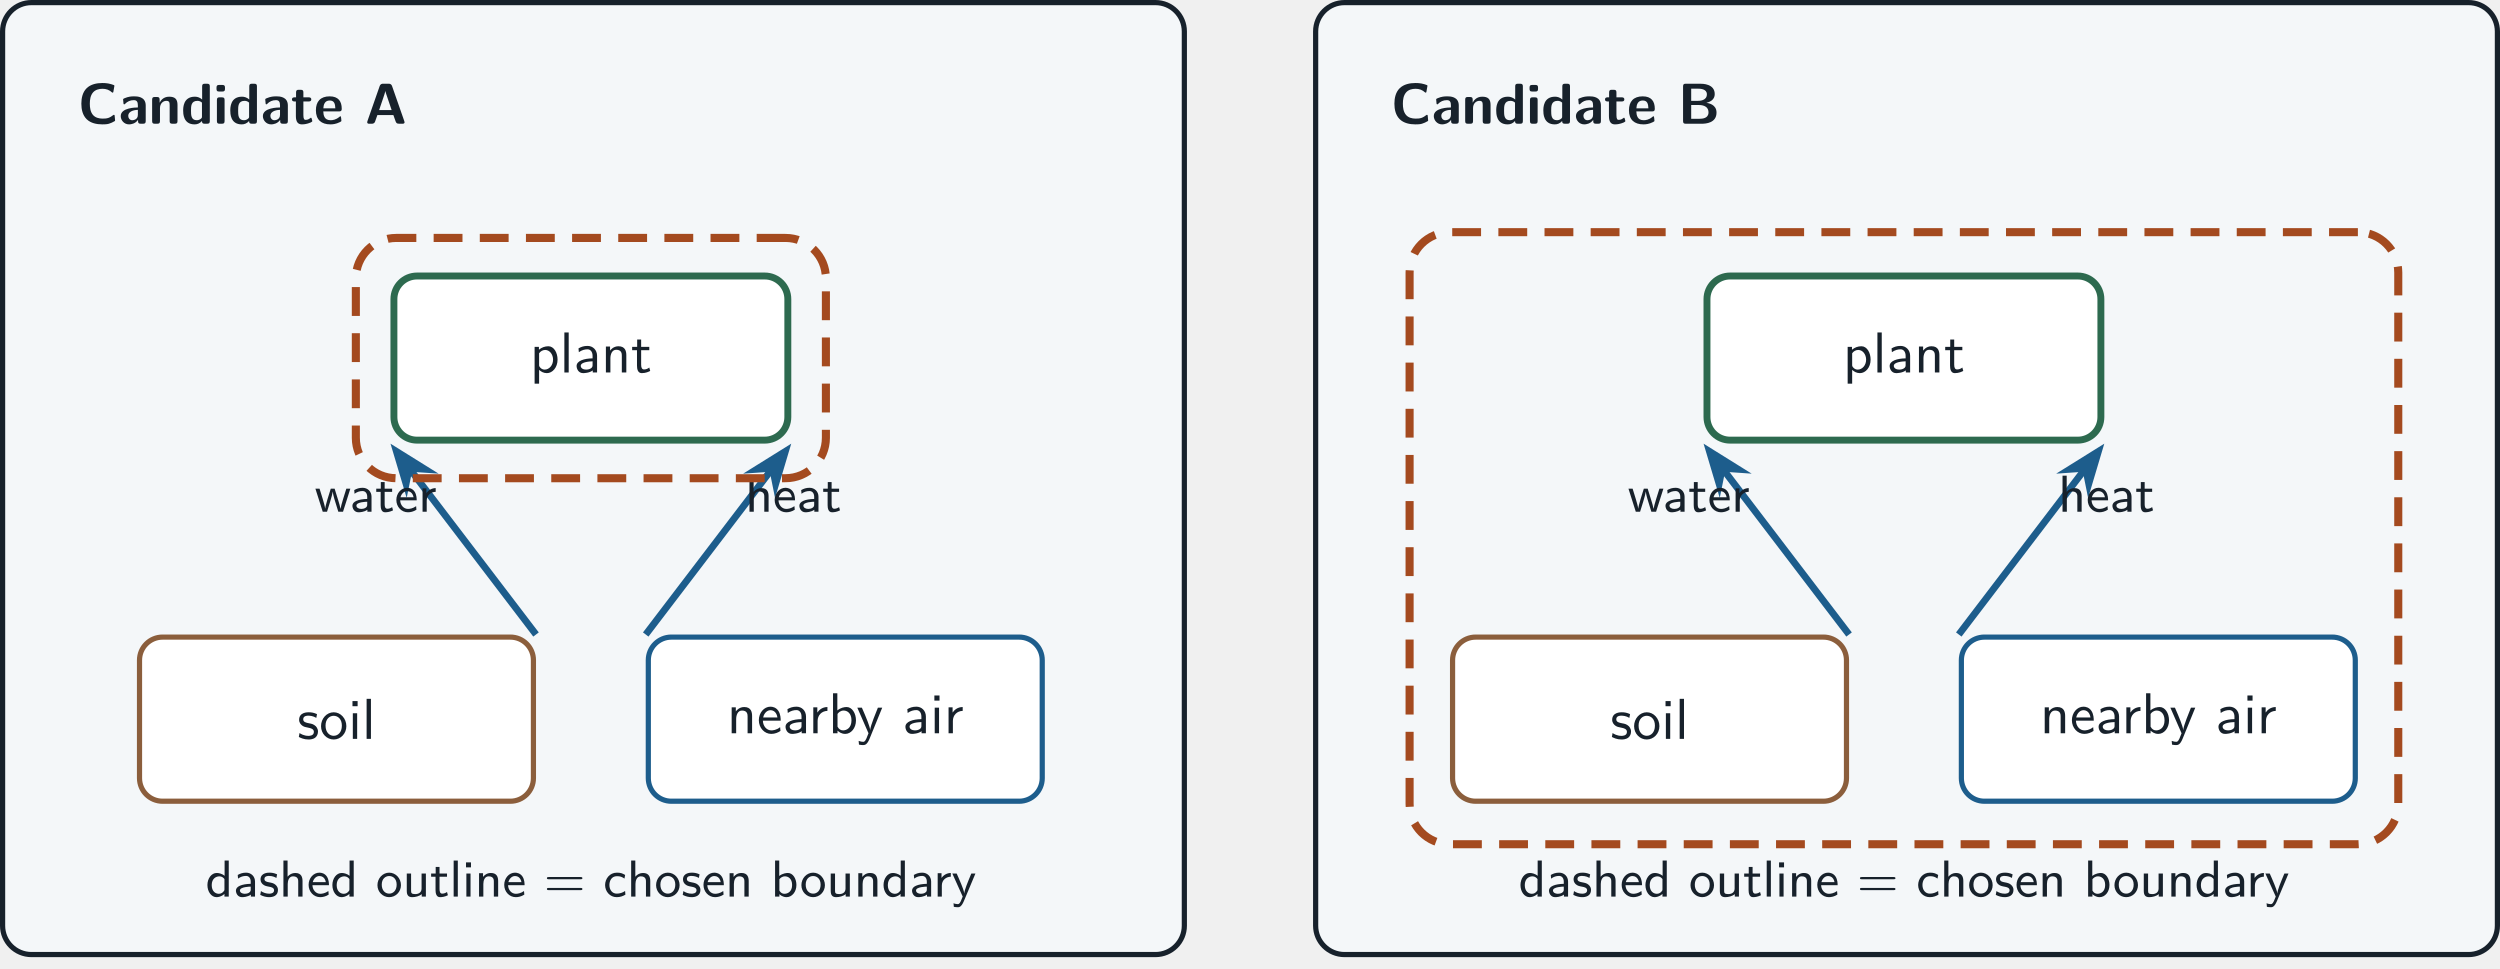
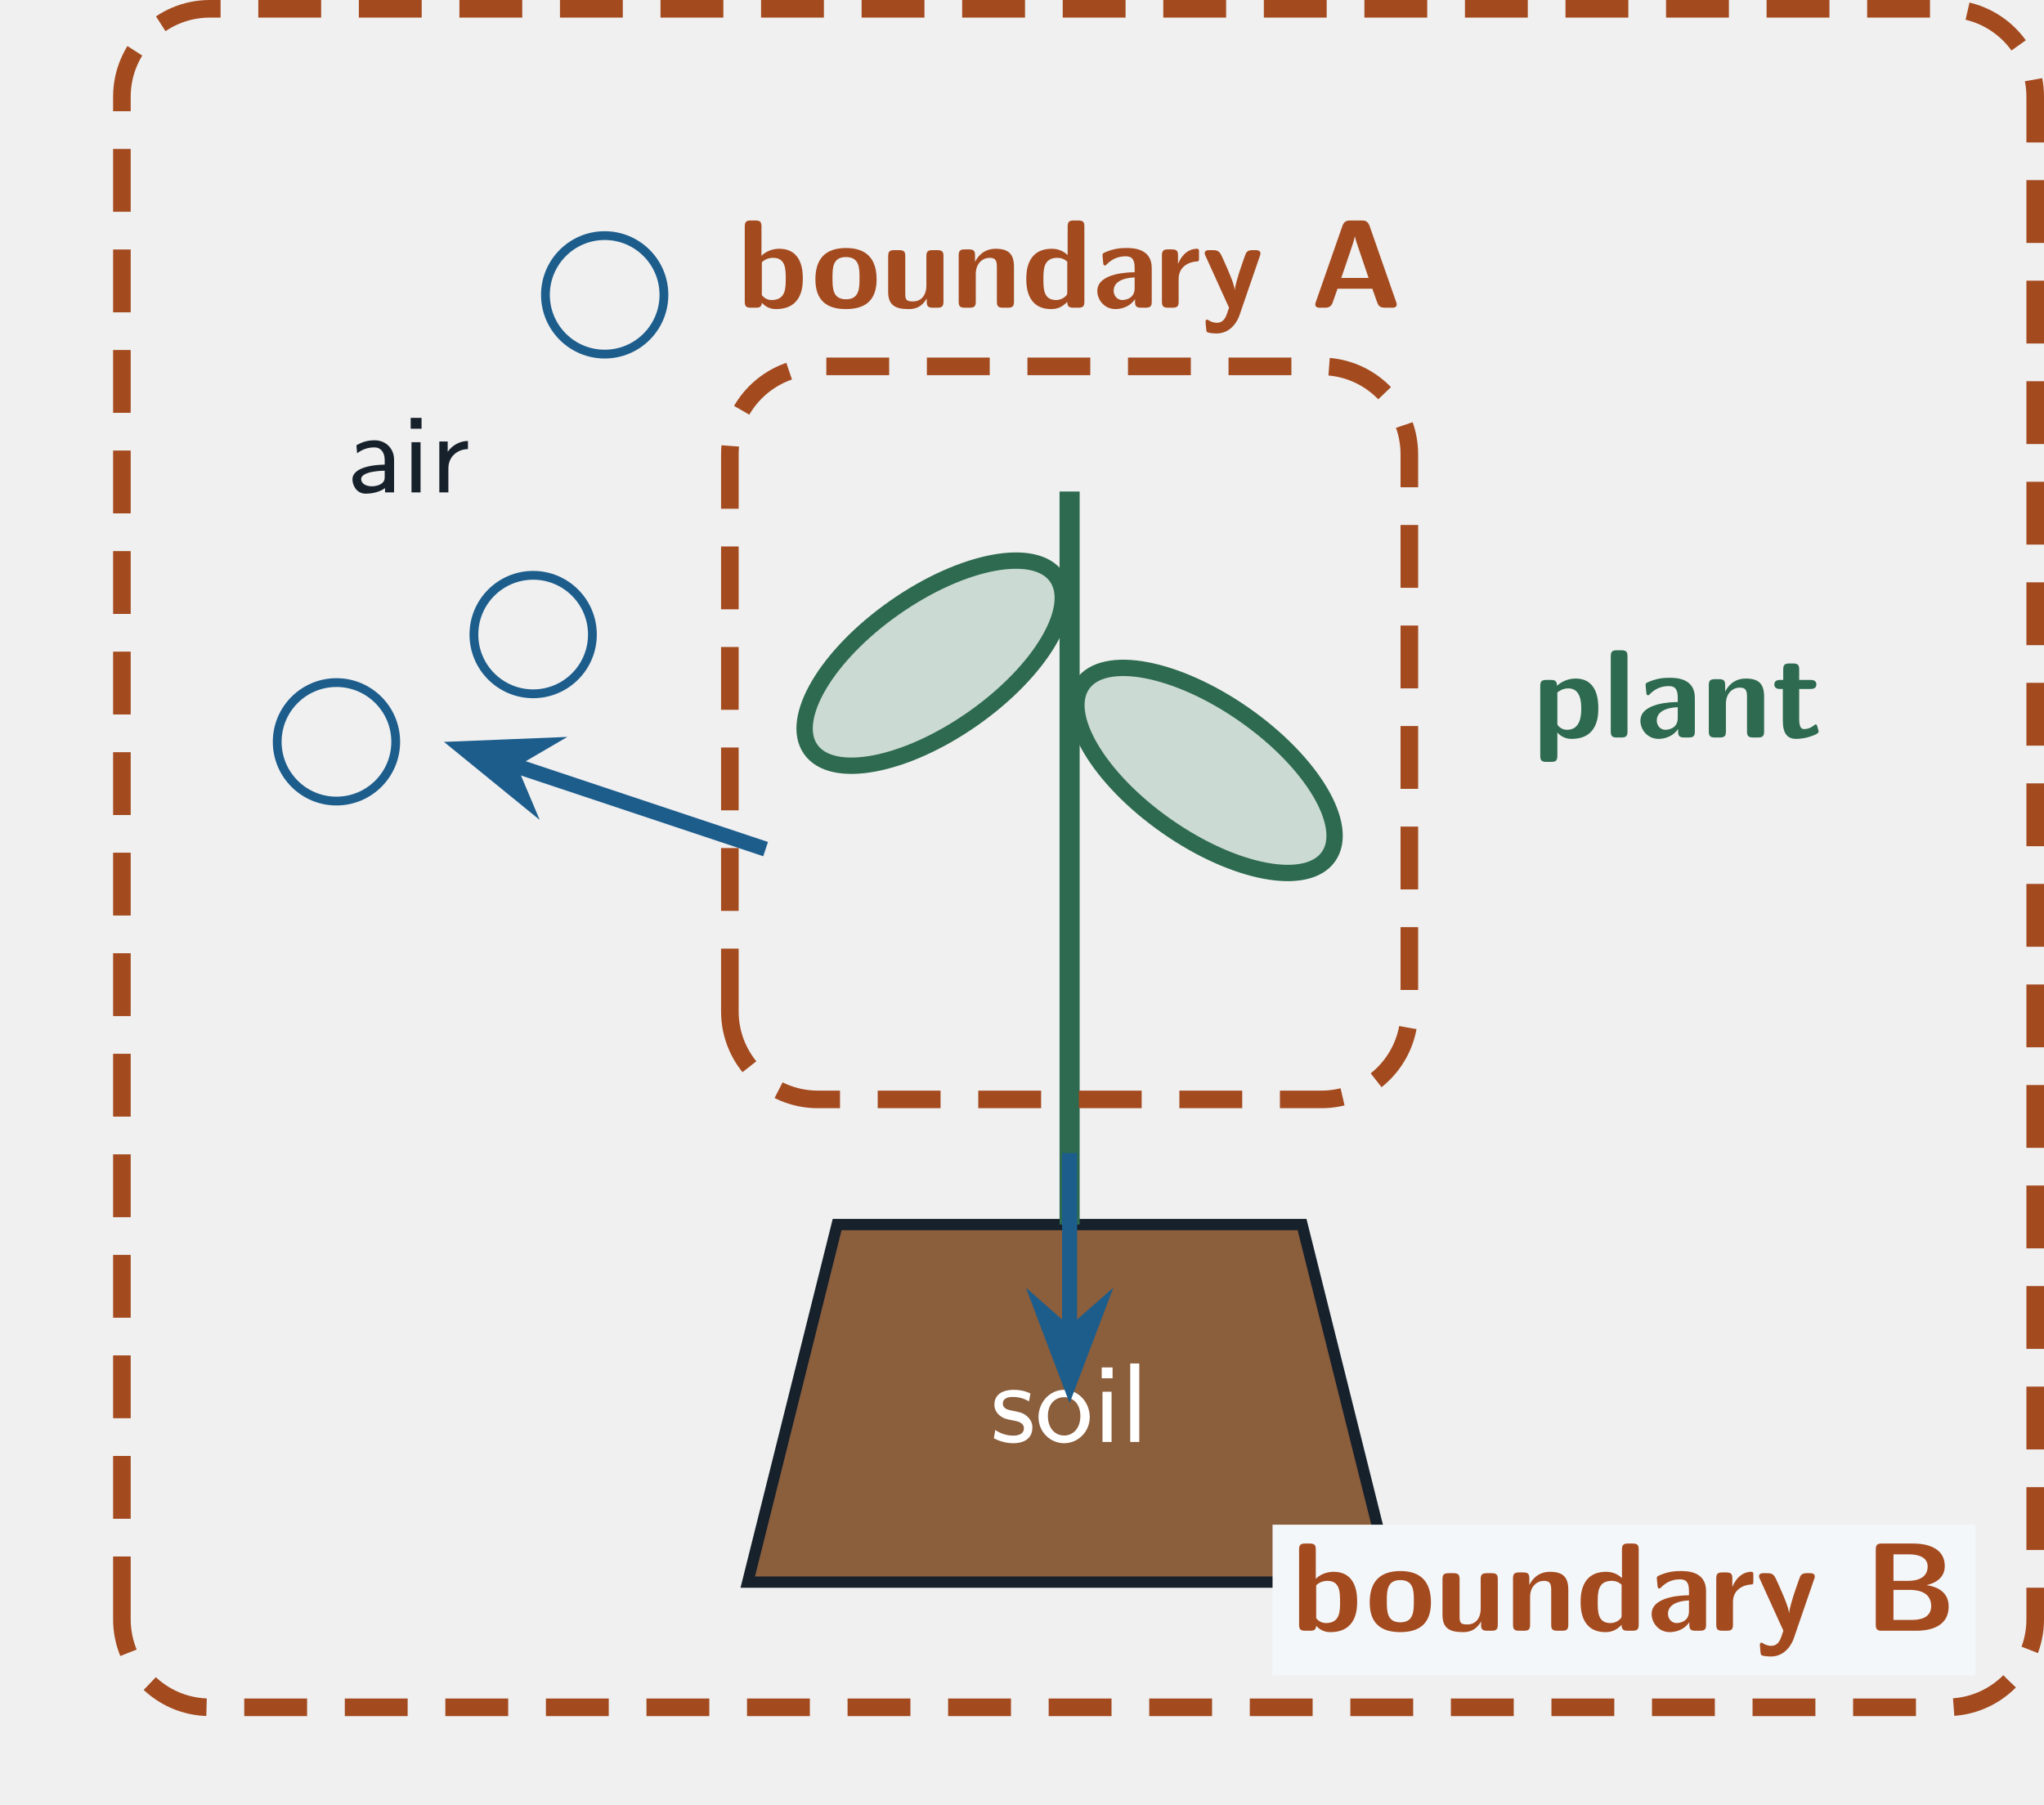
- <svg xmlns="http://www.w3.org/2000/svg" xmlns:xlink="http://www.w3.org/1999/xlink" role="img" aria-labelledby="title desc" version="1.1" width="431.763pt" height="167.348pt" viewBox="-66.022 -66.022 431.763 167.348">
+ <svg xmlns="http://www.w3.org/2000/svg" xmlns:xlink="http://www.w3.org/1999/xlink" role="img" aria-labelledby="title desc" version="1.1" width="162.012pt" height="143.055pt" viewBox="-76.979 -68.015 162.012 143.055">
  <defs>
-     <path id="g0-105" d="M3.067-.233L2.914-.798C2.681-.619 2.367-.511 2.089-.511C1.739-.511 1.623-.825 1.623-1.291V-3.425H2.914V-3.981H1.623V-5.12H.959V-3.981H.17V-3.425H.933V-1.13C.933-.601 1.049 .099 1.704 .099C2.098 .099 2.564 .018 3.067-.233Z" />
-     <path id="g0-109" d="M4.026 0V-3.981H3.282V-1.39C3.282-.672 2.717-.43 2.179-.43C1.533-.43 1.47-.637 1.47-1.022V-3.981H.726V-.977C.726-.215 1.031 .099 1.668 .099C2.188 .099 2.887-.054 3.309-.43V0H4.026Z" />
-     <path id="g0-114" d="M6.16-3.981H5.469C5.263-3.335 4.528-1.04 4.465-.502H4.456C4.402-.879 4.214-1.488 4.062-1.991L3.443-3.981H2.78C2.493-3.102 1.856-1.094 1.82-.529H1.811C1.784-.861 1.551-1.677 1.381-2.233L.843-3.981H.126L1.39 0H2.134L2.672-1.731C2.86-2.367 3.075-3.084 3.102-3.47H3.111C3.129-3.3 3.21-2.95 3.228-2.86C3.327-2.466 3.327-2.448 3.398-2.215L4.08 0H4.896L6.16-3.981Z" />
-     <path id="g0-118" d="M4.116-3.981H3.407C2.726-2.349 2.233-1.157 2.188-.529C2.161-.941 1.784-1.865 1.677-2.125C1.309-3.04 1.157-3.344 .879-3.981H.126L1.919 0L1.587 .798C1.354 1.3 1.184 1.3 1.058 1.3C.915 1.3 .601 1.264 .332 1.148L.386 1.766C.412 1.775 .744 1.838 1.049 1.838C1.291 1.838 1.677 1.838 2.125 .771L4.116-3.981Z" />
-     <path id="g0-28" d="M3.784 0V-2.591C3.784-3.479 3.129-4.133 2.242-4.133C1.659-4.133 1.228-3.981 .798-3.739L.852-3.102C1.3-3.434 1.739-3.569 2.233-3.569C2.735-3.569 3.04-3.165 3.04-2.582V-2.206C1.497-2.17 .484-1.766 .484-1.04C.484-.619 .762 .099 1.542 .099C1.722 .099 2.502 .081 3.067-.341V0H3.784ZM3.04-1.255C3.04-1.067 3.04-.843 2.717-.655C2.493-.52 2.197-.484 2.017-.484C1.56-.484 1.175-.699 1.175-1.058C1.175-1.695 2.923-1.722 3.04-1.722V-1.255Z" />
-     <path id="g0-35" d="M4.429-2C4.429-3.084 3.838-4.08 2.959-4.08C2.717-4.08 2.071-4.035 1.462-3.56V-6.223H.744V0H1.488V-.421C1.605-.296 2.062 .099 2.726 .099C3.658 .099 4.429-.807 4.429-2ZM3.685-2C3.685-.843 2.914-.484 2.367-.484C1.793-.484 1.533-.959 1.488-1.04V-2.995C1.623-3.183 1.946-3.497 2.457-3.497C2.995-3.497 3.685-3.12 3.685-2Z" />
-     <path id="g0-43" d="M3.829-.332L3.775-.968C3.344-.672 2.869-.511 2.331-.511C1.569-.511 1.067-1.148 1.067-2C1.067-2.69 1.408-3.524 2.367-3.524C2.932-3.524 3.219-3.416 3.667-3.111L3.784-3.739C3.282-4.026 3.004-4.133 2.358-4.133C1.085-4.133 .323-3.058 .323-1.991C.323-.879 1.157 .099 2.322 .099C2.95 .099 3.425-.09 3.829-.332Z" />
-     <path id="g0-47" d="M4.008 0V-6.223H3.291V-3.587C2.789-4.008 2.215-4.08 1.928-4.08C1.022-4.08 .323-3.138 .323-1.991C.323-.834 1.013 .099 1.892 .099C2.161 .099 2.726 .036 3.264-.466V0H4.008ZM3.264-1.264C3.264-1.094 3.264-1.076 3.165-.95C2.923-.628 2.618-.484 2.295-.484C1.713-.484 1.067-.906 1.067-1.982C1.067-3.129 1.829-3.497 2.394-3.497C2.806-3.497 3.093-3.264 3.264-3.031V-1.264Z" />
-     <path id="g0-50" d="M3.829-1.964C3.829-2.242 3.82-2.923 3.47-3.461C3.093-4.026 2.52-4.133 2.179-4.133C1.139-4.133 .314-3.174 .314-2.026C.314-.843 1.193 .099 2.313 .099C2.744 .099 3.264-.009 3.784-.341L3.73-.959C3.165-.556 2.636-.484 2.322-.484C1.578-.484 1.004-1.139 .977-1.964H3.829ZM3.291-2.493H1.031C1.175-3.067 1.614-3.551 2.179-3.551C2.511-3.551 3.12-3.398 3.291-2.493Z" />
-     <path id="g0-52" d="M6.644-3.183C6.644-3.38 6.447-3.38 6.312-3.38H.843C.708-3.38 .511-3.38 .511-3.183C.511-2.995 .69-2.995 .807-2.995H6.348C6.474-2.995 6.644-2.995 6.644-3.183ZM6.644-1.309C6.644-1.497 6.474-1.497 6.348-1.497H.807C.69-1.497 .511-1.497 .511-1.309C.511-1.112 .708-1.112 .843-1.112H6.312C6.447-1.112 6.644-1.112 6.644-1.309Z" />
-     <path id="g0-63" d="M4.026 0V-2.663C4.026-3.327 3.847-4.08 2.762-4.08C2.251-4.08 1.766-3.838 1.444-3.434V-6.223H.726V0H1.47V-2.188C1.47-2.78 1.704-3.497 2.385-3.497C3.282-3.497 3.282-2.86 3.282-2.6V0H4.026Z" />
-     <path id="g0-66" d="M1.453 0V-3.981H.735V0H1.453ZM1.533-5.048V-5.909H.672V-5.048H1.533Z" />
-     <path id="g0-72" d="M1.453 0V-6.223H.735V0H1.453Z" />
-     <path id="g0-77" d="M4.026 0V-2.663C4.026-3.327 3.847-4.08 2.762-4.08C2.053-4.08 1.623-3.667 1.417-3.398V-4.035H.726V0H1.47V-2.188C1.47-2.78 1.704-3.497 2.385-3.497C3.282-3.497 3.282-2.86 3.282-2.6V0H4.026Z" />
-     <path id="g0-81" d="M4.331-1.973C4.331-3.147 3.434-4.133 2.295-4.133C1.184-4.133 .269-3.165 .269-1.973C.269-.789 1.21 .099 2.295 .099C3.407 .099 4.331-.807 4.331-1.973ZM3.587-2.062C3.587-1.022 2.959-.511 2.304-.511C1.614-.511 1.013-1.049 1.013-2.062C1.013-3.111 1.686-3.551 2.295-3.551C2.941-3.551 3.587-3.093 3.587-2.062Z" />
-     <path id="g0-96" d="M3.013-3.434V-4.08C2.367-4.071 1.775-3.748 1.408-3.219V-4.035H.744V0H1.462V-1.91C1.462-2.851 2.197-3.425 3.013-3.434Z" />
-     <path id="g0-98" d="M3.318-1.157C3.318-1.47 3.192-1.784 2.878-2.053C2.573-2.313 2.304-2.367 1.748-2.475C1.426-2.537 .977-2.618 .977-3.04C.977-3.569 1.614-3.569 1.748-3.569C2.403-3.569 2.789-3.362 3.049-3.219L3.165-3.847C2.609-4.098 2.197-4.133 1.829-4.133C1.623-4.133 .305-4.133 .305-2.95C.305-2.52 .565-2.251 .664-2.152C1.004-1.856 1.237-1.811 1.847-1.695C2.134-1.641 2.645-1.542 2.645-1.085C2.645-.502 1.919-.502 1.802-.502C1.273-.502 .762-.681 .377-.95L.26-.296C.798-.009 1.345 .099 1.802 .099C2.385 .099 3.318-.09 3.318-1.157Z" />
-     <path id="g1-105" d="M3.716-.468C3.716-.498 3.696-.568 3.636-.777C3.587-.976 3.567-1.036 3.477-1.036C3.427-1.036 3.417-1.026 3.357-.966C3.248-.887 2.979-.667 2.56-.667C2.321-.667 2.172-.837 2.172-1.494V-3.846H3.059C3.178-3.846 3.537-3.846 3.537-4.204S3.178-4.563 3.059-4.563H2.172V-5.39C2.172-5.709 2.102-5.868 1.694-5.868H1.385C1.026-5.868 .907-5.758 .907-5.39V-4.563H.677C.568-4.563 .199-4.563 .199-4.204S.558-3.846 .677-3.846H.877V-1.325C.877-.319 1.235 .11 1.923 .11C2.012 .11 2.451 .11 2.969-.05C3.138-.1 3.716-.279 3.716-.468Z" />
-     <path id="g1-27" d="M6.874-.269C6.874-.319 6.874-.339 6.824-.468L4.722-6.486C4.573-6.914 4.284-6.914 4.085-6.914H3.208C3.009-6.914 2.72-6.914 2.57-6.486L.468-.468C.418-.339 .418-.319 .418-.269C.418 0 .667 0 .807 0H1.166C1.345 0 1.654 0 1.793-.399L2.182-1.504H4.941L5.28-.548C5.4-.199 5.469 0 5.948 0H6.486C6.625 0 6.874 0 6.874-.269ZM4.643-2.361H2.481L3.198-4.473C3.347-4.912 3.477-5.29 3.557-5.649H3.567C3.616-5.41 3.616-5.39 3.696-5.161L4.643-2.361Z" />
-     <path id="g1-28" d="M4.722-.478V-3.148C4.722-4.722 3.208-4.732 2.71-4.732C2.242-4.732 1.743-4.692 1.076-4.413C.867-4.324 .817-4.294 .817-4.184C.817-4.115 .877-3.537 .887-3.457C.897-3.397 .946-3.347 1.016-3.347C1.066-3.347 1.096-3.377 1.126-3.407C1.554-3.856 2.052-4.075 2.67-4.075C3.208-4.075 3.367-3.746 3.367-3.158V-2.809C3.019-2.809 .408-2.79 .408-1.325C.408-.628 .966 .11 1.843 .11C2.182 .11 2.929 .01 3.397-.677V-.478C3.397-.159 3.467 0 3.875 0H4.244C4.623 0 4.722-.13 4.722-.478ZM3.367-1.534C3.367-.608 2.421-.608 2.391-.608C1.973-.608 1.704-.966 1.704-1.345C1.704-2.321 3.088-2.391 3.367-2.401V-1.534Z" />
-     <path id="g1-34" d="M6.685-1.933C6.685-3.337 5.3-3.557 4.932-3.616C5.848-3.826 6.376-4.344 6.376-5.121C6.376-6.914 4.254-6.914 3.836-6.914H1.385C1.026-6.914 .907-6.804 .907-6.436V-.478C.907-.12 1.016 0 1.385 0H4.115C4.852 0 6.685-.13 6.685-1.933ZM5.021-5.091C5.021-3.955 3.716-3.955 3.467-3.955H2.311V-6.057H3.477C3.866-6.057 5.021-6.027 5.021-5.091ZM5.3-1.953C5.3-.927 4.234-.857 3.756-.857H2.311V-3.238H3.567C3.915-3.238 5.3-3.238 5.3-1.953Z" />
-     <path id="g1-42" d="M6.436-.578L6.356-1.435C6.356-1.494 6.296-1.544 6.237-1.544C6.207-1.544 6.187-1.534 6.157-1.524C5.888-1.315 5.599-1.116 5.27-1.006S4.593-.887 4.254-.887C3.636-.887 3.019-1.056 2.62-1.514C2.172-2.042 2.072-2.76 2.072-3.457S2.172-4.872 2.62-5.4C3.019-5.868 3.636-6.037 4.254-6.037C4.553-6.037 4.862-5.998 5.151-5.888S5.689-5.609 5.918-5.4C5.938-5.38 5.968-5.37 5.998-5.37C6.067-5.37 6.117-5.42 6.127-5.469L6.316-6.535C6.316-6.615 6.276-6.655 6.237-6.675C5.918-6.795 5.589-6.894 5.26-6.954C4.922-7.014 4.583-7.034 4.254-7.034C3.258-7.034 2.232-6.824 1.524-6.137C.827-5.45 .608-4.443 .608-3.457C.608-2.481 .827-1.474 1.524-.787C2.232-.09 3.258 .11 4.254 .11C4.623 .11 5.001 .1 5.36 0S6.047-.269 6.376-.458C6.406-.478 6.436-.518 6.436-.578Z" />
-     <path id="g1-47" d="M4.971-.478V-6.436C4.971-6.755 4.902-6.914 4.493-6.914H4.125C3.746-6.914 3.646-6.785 3.646-6.436V-4.174C3.198-4.603 2.7-4.672 2.391-4.672C.369-4.672 .369-2.76 .369-2.271C.369-1.813 .369 .11 2.341 .11C2.76 .11 3.188-.01 3.616-.468C3.616-.1 3.756 0 4.095 0H4.493C4.872 0 4.971-.13 4.971-.478ZM3.616-1.245C3.616-1.076 3.616-.986 3.328-.787C3.078-.628 2.849-.608 2.73-.608C1.724-.608 1.724-1.524 1.724-2.271S1.724-3.955 2.839-3.955C3.128-3.955 3.397-3.856 3.616-3.646V-1.245Z" />
-     <path id="g1-50" d="M4.772-2.59C4.772-3.875 4.174-4.732 2.69-4.732C1.096-4.732 .309-3.836 .309-2.321C.309-.687 1.255 .11 2.819 .11C3.198 .11 3.766 .06 4.423-.269C4.643-.379 4.712-.408 4.712-.528C4.712-.598 4.682-.887 4.672-.966C4.633-1.275 4.623-1.285 4.533-1.285C4.493-1.285 4.473-1.285 4.364-1.186C3.776-.677 3.178-.608 2.859-.608C1.733-.608 1.614-1.494 1.584-2.132H4.294C4.523-2.132 4.772-2.142 4.772-2.59ZM3.666-2.66H1.594C1.624-3.268 1.823-4.015 2.69-4.015C3.487-4.015 3.636-3.437 3.666-2.66Z" />
-     <path id="g1-66" d="M1.933-.478V-4.085C1.933-4.403 1.863-4.563 1.455-4.563H1.086C.727-4.563 .608-4.453 .608-4.085V-.478C.608-.12 .717 0 1.086 0H1.455C1.833 0 1.933-.13 1.933-.478ZM2.002-6.037V-6.227C2.002-6.545 1.933-6.705 1.524-6.705H1.016C.638-6.705 .538-6.575 .538-6.227V-6.037C.538-5.748 .588-5.559 1.016-5.559H1.524C1.943-5.559 2.002-5.738 2.002-6.037Z" />
-     <path id="g1-77" d="M4.981-.478V-3.238C4.981-4.264 4.543-4.672 3.527-4.672C2.481-4.672 2.032-3.915 1.903-3.646H1.893V-4.144C1.893-4.463 1.823-4.623 1.415-4.623H1.076C.717-4.623 .598-4.513 .598-4.144V-.478C.598-.12 .707 0 1.076 0H1.474C1.853 0 1.953-.13 1.953-.478V-2.68C1.953-3.547 2.531-3.955 3.049-3.955C3.527-3.955 3.626-3.726 3.626-3.218V-.478C3.626-.159 3.696 0 4.105 0H4.503C4.882 0 4.981-.13 4.981-.478Z" />
-     <path id="g2-105" d="M3.308-.269L3.148-.857C2.889-.648 2.57-.528 2.252-.528C1.883-.528 1.743-.827 1.743-1.355V-3.846H3.148V-4.423H1.743V-5.689H1.056V-4.423H.189V-3.846H1.026V-1.186C1.026-.588 1.166 .11 1.853 .11C2.55 .11 3.059-.139 3.308-.269Z" />
-     <path id="g2-118" d="M4.443-4.423H3.696C2.401-1.255 2.381-.797 2.371-.568H2.361C2.301-1.235 1.504-3.088 1.465-3.178L.927-4.423H.139L2.072 0L1.714 .897C1.455 1.474 1.285 1.474 1.146 1.474C.986 1.474 .667 1.435 .369 1.315L.428 1.963C.648 2.012 .927 2.042 1.146 2.042C1.494 2.042 1.863 1.923 2.271 .907L4.443-4.423Z" />
-     <path id="g2-28" d="M4.075 0V-2.879C4.075-3.895 3.347-4.593 2.431-4.593C1.783-4.593 1.335-4.433 .867-4.164L.927-3.507C1.445-3.875 1.943-4.005 2.431-4.005C2.899-4.005 3.298-3.606 3.298-2.869V-2.441C1.803-2.421 .538-2.002 .538-1.126C.538-.697 .807 .11 1.674 .11C1.813 .11 2.75 .09 3.328-.359V0H4.075ZM3.298-1.315C3.298-1.126 3.298-.877 2.959-.687C2.67-.508 2.291-.498 2.182-.498C1.704-.498 1.255-.727 1.255-1.146C1.255-1.843 2.869-1.913 3.298-1.933V-1.315Z" />
-     <path id="g2-35" d="M4.782-2.222C4.782-3.457 4.105-4.533 3.168-4.533C2.78-4.533 2.162-4.433 1.564-3.945V-6.914H.817V0H1.594V-.458C1.833-.239 2.262 .11 2.929 .11C3.925 .11 4.782-.887 4.782-2.222ZM4.005-2.222C4.005-.927 3.168-.498 2.56-.498C2.172-.498 1.843-.677 1.594-1.136V-3.337C1.753-3.577 2.112-3.925 2.66-3.925C3.248-3.925 4.005-3.497 4.005-2.222Z" />
-     <path id="g2-50" d="M4.125-2.182C4.125-2.521 4.115-3.268 3.726-3.866C3.318-4.483 2.71-4.593 2.351-4.593C1.245-4.593 .349-3.537 .349-2.252C.349-.936 1.305 .11 2.501 .11C3.128 .11 3.696-.13 4.085-.408L4.025-1.056C3.397-.538 2.74-.498 2.511-.498C1.714-.498 1.076-1.205 1.046-2.182H4.125ZM3.557-2.73H1.096C1.255-3.487 1.783-3.985 2.351-3.985C2.869-3.985 3.427-3.646 3.557-2.73Z" />
-     <path id="g2-66" d="M1.554 0V-4.423H.807V0H1.554ZM1.634-5.639V-6.526H.747V-5.639H1.634Z" />
-     <path id="g2-72" d="M1.554 0V-6.914H.807V0H1.554Z" />
-     <path id="g2-77" d="M4.334 0V-2.969C4.334-3.626 4.184-4.533 2.969-4.533C2.072-4.533 1.584-3.856 1.524-3.776V-4.483H.807V0H1.584V-2.441C1.584-3.098 1.833-3.925 2.59-3.925C3.547-3.925 3.557-3.218 3.557-2.899V0H4.334Z" />
-     <path id="g2-81" d="M4.672-2.192C4.672-3.527 3.676-4.593 2.491-4.593C1.265-4.593 .299-3.497 .299-2.192C.299-.877 1.315 .11 2.481 .11C3.676 .11 4.672-.897 4.672-2.192ZM3.895-2.291C3.895-1.116 3.218-.528 2.481-.528C1.793-.528 1.076-1.086 1.076-2.291S1.833-3.985 2.481-3.985C3.178-3.985 3.895-3.467 3.895-2.291Z" />
-     <path id="g2-84" d="M4.782-2.222C4.782-3.417 4.154-4.533 3.198-4.533C2.6-4.533 2.022-4.324 1.564-3.935V-4.423H.817V1.933H1.594V-.458C1.903-.169 2.341 .11 2.939 .11C3.905 .11 4.782-.867 4.782-2.222ZM4.005-2.222C4.005-1.196 3.298-.498 2.55-.498C2.162-.498 1.893-.697 1.694-.966C1.594-1.116 1.594-1.136 1.594-1.315V-3.318C1.833-3.666 2.222-3.895 2.65-3.895C3.407-3.895 4.005-3.138 4.005-2.222Z" />
-     <path id="g2-96" d="M3.258-3.866V-4.533C2.371-4.523 1.823-4.035 1.514-3.577V-4.483H.817V0H1.564V-2.132C1.564-3.128 2.281-3.846 3.258-3.866Z" />
-     <path id="g2-98" d="M3.587-1.275C3.587-1.823 3.218-2.162 3.198-2.192C2.809-2.54 2.54-2.6 2.042-2.69C1.494-2.8 1.036-2.899 1.036-3.387C1.036-4.005 1.753-4.005 1.883-4.005C2.202-4.005 2.73-3.965 3.298-3.626L3.417-4.274C2.899-4.513 2.491-4.593 1.983-4.593C1.733-4.593 .329-4.593 .329-3.288C.329-2.8 .618-2.481 .867-2.291C1.176-2.072 1.395-2.032 1.943-1.923C2.301-1.853 2.879-1.733 2.879-1.205C2.879-.518 2.092-.518 1.943-.518C1.136-.518 .578-.887 .399-1.006L.279-.329C.598-.169 1.146 .11 1.953 .11C2.132 .11 2.68 .11 3.108-.209C3.417-.448 3.587-.847 3.587-1.275Z" />
+     <path id="g0-105" d="M3.716-.468C3.716-.498 3.696-.568 3.636-.777C3.587-.976 3.567-1.036 3.477-1.036C3.427-1.036 3.417-1.026 3.357-.966C3.248-.887 2.979-.667 2.56-.667C2.321-.667 2.172-.837 2.172-1.494V-3.846H3.059C3.178-3.846 3.537-3.846 3.537-4.204S3.178-4.563 3.059-4.563H2.172V-5.39C2.172-5.709 2.102-5.868 1.694-5.868H1.385C1.026-5.868 .907-5.758 .907-5.39V-4.563H.677C.568-4.563 .199-4.563 .199-4.204S.558-3.846 .677-3.846H.877V-1.325C.877-.319 1.235 .11 1.923 .11C2.012 .11 2.451 .11 2.969-.05C3.138-.1 3.716-.279 3.716-.468Z" />
+     <path id="g0-109" d="M4.981-.478V-4.085C4.981-4.403 4.912-4.563 4.503-4.563H4.105C3.726-4.563 3.626-4.433 3.626-4.085V-1.724C3.626-1.066 3.278-.498 2.57-.498C2.012-.498 1.953-.638 1.953-1.166V-4.085C1.953-4.403 1.883-4.563 1.474-4.563H1.076C.717-4.563 .598-4.453 .598-4.085V-1.255C.598-.189 1.176 .11 2.212 .11C2.481 .11 3.188 .11 3.656-.737V-.478C3.656-.159 3.726 0 4.134 0H4.503C4.882 0 4.981-.13 4.981-.478Z" />
+     <path id="g0-118" d="M4.712-4.294C4.712-4.563 4.443-4.563 4.314-4.563H4.095C3.935-4.563 3.716-4.563 3.567-4.334C3.537-4.284 2.73-2.082 2.68-1.415H2.67C2.62-1.903 2.212-2.829 1.783-3.786C1.504-4.413 1.435-4.563 .936-4.563H.677C.538-4.563 .289-4.563 .289-4.304C.289-4.264 .319-4.194 .339-4.144L2.222 0C2.142 .209 2.112 .319 2.082 .418C1.963 .747 1.793 1.196 1.255 1.196C.927 1.196 .697 1.056 .588 .986C.538 .956 .518 .946 .488 .946C.438 .946 .359 .976 .359 1.096C.359 1.176 .418 1.863 .448 1.903C.538 2.022 1.076 2.042 1.235 2.042C2.471 2.042 2.959 .867 3.039 .628L4.663-4.095C4.712-4.224 4.712-4.244 4.712-4.294Z" />
+     <path id="g0-27" d="M6.874-.269C6.874-.319 6.874-.339 6.824-.468L4.722-6.486C4.573-6.914 4.284-6.914 4.085-6.914H3.208C3.009-6.914 2.72-6.914 2.57-6.486L.468-.468C.418-.339 .418-.319 .418-.269C.418 0 .667 0 .807 0H1.166C1.345 0 1.654 0 1.793-.399L2.182-1.504H4.941L5.28-.548C5.4-.199 5.469 0 5.948 0H6.486C6.625 0 6.874 0 6.874-.269ZM4.643-2.361H2.481L3.198-4.473C3.347-4.912 3.477-5.29 3.557-5.649H3.567C3.616-5.41 3.616-5.39 3.696-5.161L4.643-2.361Z" />
+     <path id="g0-28" d="M4.722-.478V-3.148C4.722-4.722 3.208-4.732 2.71-4.732C2.242-4.732 1.743-4.692 1.076-4.413C.867-4.324 .817-4.294 .817-4.184C.817-4.115 .877-3.537 .887-3.457C.897-3.397 .946-3.347 1.016-3.347C1.066-3.347 1.096-3.377 1.126-3.407C1.554-3.856 2.052-4.075 2.67-4.075C3.208-4.075 3.367-3.746 3.367-3.158V-2.809C3.019-2.809 .408-2.79 .408-1.325C.408-.628 .966 .11 1.843 .11C2.182 .11 2.929 .01 3.397-.677V-.478C3.397-.159 3.467 0 3.875 0H4.244C4.623 0 4.722-.13 4.722-.478ZM3.367-1.534C3.367-.608 2.421-.608 2.391-.608C1.973-.608 1.704-.966 1.704-1.345C1.704-2.321 3.088-2.391 3.367-2.401V-1.534Z" />
+     <path id="g0-34" d="M6.685-1.933C6.685-3.337 5.3-3.557 4.932-3.616C5.848-3.826 6.376-4.344 6.376-5.121C6.376-6.914 4.254-6.914 3.836-6.914H1.385C1.026-6.914 .907-6.804 .907-6.436V-.478C.907-.12 1.016 0 1.385 0H4.115C4.852 0 6.685-.13 6.685-1.933ZM5.021-5.091C5.021-3.955 3.716-3.955 3.467-3.955H2.311V-6.057H3.477C3.866-6.057 5.021-6.027 5.021-5.091ZM5.3-1.953C5.3-.927 4.234-.857 3.756-.857H2.311V-3.238H3.567C3.915-3.238 5.3-3.238 5.3-1.953Z" />
+     <path id="g0-35" d="M5.21-2.301C5.21-2.78 5.21-4.672 3.337-4.672C2.521-4.672 2.022-4.214 1.933-4.115V-6.436C1.933-6.755 1.863-6.914 1.455-6.914H1.086C.727-6.914 .608-6.804 .608-6.436V-.478C.608-.12 .717 0 1.086 0H1.484C1.654 0 1.953 0 1.963-.389C2.421 .11 2.929 .11 3.088 .11C5.21 .11 5.21-1.803 5.21-2.301ZM3.856-2.291C3.856-1.554 3.856-.608 2.74-.608C2.321-.608 2.072-.857 1.963-.996V-3.606C2.092-3.726 2.391-3.955 2.849-3.955C3.856-3.955 3.856-3.039 3.856-2.291Z" />
+     <path id="g0-47" d="M4.971-.478V-6.436C4.971-6.755 4.902-6.914 4.493-6.914H4.125C3.746-6.914 3.646-6.785 3.646-6.436V-4.174C3.198-4.603 2.7-4.672 2.391-4.672C.369-4.672 .369-2.76 .369-2.271C.369-1.813 .369 .11 2.341 .11C2.76 .11 3.188-.01 3.616-.468C3.616-.1 3.756 0 4.095 0H4.493C4.872 0 4.971-.13 4.971-.478ZM3.616-1.245C3.616-1.076 3.616-.986 3.328-.787C3.078-.628 2.849-.608 2.73-.608C1.724-.608 1.724-1.524 1.724-2.271S1.724-3.955 2.839-3.955C3.128-3.955 3.397-3.856 3.616-3.646V-1.245Z" />
+     <path id="g0-72" d="M1.933-.478V-6.436C1.933-6.755 1.863-6.914 1.455-6.914H1.086C.727-6.914 .608-6.804 .608-6.436V-.478C.608-.12 .717 0 1.086 0H1.455C1.833 0 1.933-.13 1.933-.478Z" />
+     <path id="g0-77" d="M4.981-.478V-3.238C4.981-4.264 4.543-4.672 3.527-4.672C2.481-4.672 2.032-3.915 1.903-3.646H1.893V-4.144C1.893-4.463 1.823-4.623 1.415-4.623H1.076C.717-4.623 .598-4.513 .598-4.144V-.478C.598-.12 .707 0 1.076 0H1.474C1.853 0 1.953-.13 1.953-.478V-2.68C1.953-3.547 2.531-3.955 3.049-3.955C3.527-3.955 3.626-3.726 3.626-3.218V-.478C3.626-.159 3.696 0 4.105 0H4.503C4.882 0 4.981-.13 4.981-.478Z" />
+     <path id="g0-81" d="M5.161-2.242C5.161-3.875 4.364-4.732 2.74-4.732C1.076-4.732 .309-3.846 .309-2.242C.309-.618 1.166 .11 2.73 .11S5.161-.608 5.161-2.242ZM3.806-2.361C3.806-1.574 3.806-.667 2.74-.667C1.664-.667 1.664-1.564 1.664-2.361C1.664-3.128 1.664-4.015 2.73-4.015C3.806-4.015 3.806-3.138 3.806-2.361Z" />
+     <path id="g0-84" d="M5.21-2.301C5.21-2.79 5.21-4.672 3.407-4.672C2.819-4.672 2.291-4.433 1.933-4.095C1.933-4.463 1.793-4.563 1.455-4.563H1.086C.727-4.563 .608-4.453 .608-4.085V1.455C.608 1.813 .717 1.933 1.086 1.933H1.484C1.863 1.933 1.963 1.803 1.963 1.455V-.389C2.411 .11 2.959 .11 3.098 .11C5.21 .11 5.21-1.803 5.21-2.301ZM3.856-2.281C3.856-1.883 3.856-.608 2.73-.608C2.501-.608 2.321-.687 2.202-.777C1.963-.946 1.963-.996 1.963-1.176V-3.567C2.072-3.666 2.401-3.895 2.829-3.895C3.846-3.895 3.856-2.72 3.856-2.281Z" />
+     <path id="g0-96" d="M3.547-3.935V-4.403C3.547-4.603 3.547-4.672 3.367-4.672C3.088-4.672 2.361-4.573 1.893-3.497H1.883V-4.144C1.883-4.463 1.813-4.623 1.405-4.623H1.086C.727-4.623 .608-4.513 .608-4.144V-.478C.608-.12 .717 0 1.086 0H1.455C1.833 0 1.933-.13 1.933-.478V-2.291C1.933-3.238 2.72-3.626 3.347-3.666C3.527-3.676 3.547-3.676 3.547-3.935Z" />
+     <path id="g1-28" d="M3.784 0V-2.591C3.784-3.479 3.129-4.133 2.242-4.133C1.659-4.133 1.228-3.981 .798-3.739L.852-3.102C1.3-3.434 1.739-3.569 2.233-3.569C2.735-3.569 3.04-3.165 3.04-2.582V-2.206C1.497-2.17 .484-1.766 .484-1.04C.484-.619 .762 .099 1.542 .099C1.722 .099 2.502 .081 3.067-.341V0H3.784ZM3.04-1.255C3.04-1.067 3.04-.843 2.717-.655C2.493-.52 2.197-.484 2.017-.484C1.56-.484 1.175-.699 1.175-1.058C1.175-1.695 2.923-1.722 3.04-1.722V-1.255Z" />
+     <path id="g1-66" d="M1.453 0V-3.981H.735V0H1.453ZM1.533-5.048V-5.909H.672V-5.048H1.533Z" />
+     <path id="g1-72" d="M1.453 0V-6.223H.735V0H1.453Z" />
+     <path id="g1-81" d="M4.331-1.973C4.331-3.147 3.434-4.133 2.295-4.133C1.184-4.133 .269-3.165 .269-1.973C.269-.789 1.21 .099 2.295 .099C3.407 .099 4.331-.807 4.331-1.973ZM3.587-2.062C3.587-1.022 2.959-.511 2.304-.511C1.614-.511 1.013-1.049 1.013-2.062C1.013-3.111 1.686-3.551 2.295-3.551C2.941-3.551 3.587-3.093 3.587-2.062Z" />
+     <path id="g1-96" d="M3.013-3.434V-4.08C2.367-4.071 1.775-3.748 1.408-3.219V-4.035H.744V0H1.462V-1.91C1.462-2.851 2.197-3.425 3.013-3.434Z" />
+     <path id="g1-98" d="M3.318-1.157C3.318-1.47 3.192-1.784 2.878-2.053C2.573-2.313 2.304-2.367 1.748-2.475C1.426-2.537 .977-2.618 .977-3.04C.977-3.569 1.614-3.569 1.748-3.569C2.403-3.569 2.789-3.362 3.049-3.219L3.165-3.847C2.609-4.098 2.197-4.133 1.829-4.133C1.623-4.133 .305-4.133 .305-2.95C.305-2.52 .565-2.251 .664-2.152C1.004-1.856 1.237-1.811 1.847-1.695C2.134-1.641 2.645-1.542 2.645-1.085C2.645-.502 1.919-.502 1.802-.502C1.273-.502 .762-.681 .377-.95L.26-.296C.798-.009 1.345 .099 1.802 .099C2.385 .099 3.318-.09 3.318-1.157Z" />
  </defs>
  <g id="page1">
-     <g stroke-miterlimit="10" transform="matrix(.996264 0 0 -.996264 -66.02242 99.28365)" fill="#000" stroke="#000" stroke-width="0.4">
-       <g stroke="#17212b" stroke-width="0.9" fill="#f4f7f9">
-         <path d="M200.31 165.476H5.45C2.689 165.476 .45 163.237 .45 160.476V5.45C.45 2.689 2.689 .45 5.45 .45H200.31C203.071 .45 205.31 2.689 205.31 5.45V160.476C205.31 163.237 203.071 165.476 200.31 165.476ZM.45 .45" />
+     <g stroke-miterlimit="10" transform="matrix(.996264 0 0 -.996264 -77.239 72.99724)" fill="#000" stroke="#000" stroke-width="0.4">
+       <g fill="#8b5e3c" stroke="#8b5e3c">
+         <path d="M59.751 15.649H110.966L103.852 44.102H66.864Z" stroke="none" />
      </g>
-       <g stroke="#17212b" stroke-width="0.9" fill="#f4f7f9">
-         <path d="M427.932 165.476H233.072C230.31 165.476 228.072 163.237 228.072 160.476V5.45C228.072 2.689 230.31 .45 233.072 .45H427.932C430.693 .45 432.932 2.689 432.932 5.45V160.476C432.932 163.237 430.693 165.476 427.932 165.476ZM228.072 .45" />
+       <g fill="#17212b" stroke="#17212b" stroke-width="0.9">
+         <path d="M59.751 15.649H110.966L103.852 44.102H66.864Z" fill="none" />
      </g>
-       <g transform="matrix(1.00375 0 0 -1.00375 79.76161 244.1303)" stroke="none" fill="#17212b">
-         <use x="-66.022" y="99.284" xlink:href="#g1-42" />
-         <use x="-59.019" y="99.284" xlink:href="#g1-28" />
-         <use x="-53.788" y="99.284" xlink:href="#g1-77" />
-         <use x="-48.199" y="99.284" xlink:href="#g1-47" />
-         <use x="-42.61" y="99.284" xlink:href="#g1-66" />
-         <use x="-40.06" y="99.284" xlink:href="#g1-47" />
-         <use x="-34.471" y="99.284" xlink:href="#g1-28" />
-         <use x="-29.24" y="99.284" xlink:href="#g1-105" />
-         <use x="-25.215" y="99.284" xlink:href="#g1-50" />
-         <use x="-16.468" y="99.284" xlink:href="#g1-27" />
+       <g transform="matrix(1.00375 0 0 -1.00375 156.5959 100.0729)" stroke="none" fill="#fff">
+         <use x="-77.239" y="72.997" xlink:href="#g1-98" />
+         <use x="-73.706" y="72.997" xlink:href="#g1-81" />
+         <use x="-69.098" y="72.997" xlink:href="#g1-66" />
+         <use x="-66.901" y="72.997" xlink:href="#g1-72" />
      </g>
-       <g transform="matrix(1.00375 0 0 -1.00375 307.3836 244.1303)" stroke="none" fill="#17212b">
-         <use x="-66.022" y="99.284" xlink:href="#g1-42" />
-         <use x="-59.019" y="99.284" xlink:href="#g1-28" />
-         <use x="-53.788" y="99.284" xlink:href="#g1-77" />
-         <use x="-48.199" y="99.284" xlink:href="#g1-47" />
-         <use x="-42.61" y="99.284" xlink:href="#g1-66" />
-         <use x="-40.06" y="99.284" xlink:href="#g1-47" />
-         <use x="-34.471" y="99.284" xlink:href="#g1-28" />
-         <use x="-29.24" y="99.284" xlink:href="#g1-105" />
-         <use x="-25.215" y="99.284" xlink:href="#g1-50" />
-         <use x="-16.468" y="99.284" xlink:href="#g1-34" />
+       <g fill="#2d6a4f" stroke="#2d6a4f" stroke-width="1.6">
+         <path d="M85.358 44.102V102.43" fill="none" />
      </g>
-       <g stroke="#2d6a4f" stroke-width="1.2" fill="#fff">
-         <g stroke="#2d6a4f" stroke-width="1.2" fill="#fff">
-           <path d="M132.573 118.079H72.287C70.078 118.079 68.287 116.288 68.287 114.079V93.626C68.287 91.417 70.078 89.626 72.287 89.626H132.573C134.782 89.626 136.573 91.417 136.573 93.626V114.079C136.573 116.288 134.782 118.079 132.573 118.079ZM68.287 89.626" />
-         </g>
-         <g transform="matrix(1.00375 0 0 -1.00375 158.125 201.0083)" stroke="none" fill="#17212b">
-           <use x="-66.022" y="99.284" xlink:href="#g2-84" />
-           <use x="-60.872" y="99.284" xlink:href="#g2-72" />
-           <use x="-58.491" y="99.284" xlink:href="#g2-28" />
-           <use x="-53.699" y="99.284" xlink:href="#g2-77" />
-           <use x="-48.548" y="99.284" xlink:href="#g2-105" />
-         </g>
+       <g fill="#cbdad3" stroke="#2d6a4f" stroke-width="1.3">
+         <path d="M84.335 95.627C82.622 98.072 76.852 96.986 71.445 93.201S63.045 84.364 64.757 81.918S72.24 80.558 77.647 84.344S86.048 93.181 84.335 95.627ZM74.546 88.772" />
      </g>
-       <g stroke="#8b5e3c" stroke-width="0.9" fill="#fff">
-         <g stroke="#8b5e3c" stroke-width="0.9" fill="#fff">
-           <path d="M88.472 55.483H28.185C25.976 55.483 24.185 53.692 24.185 51.483V31.03C24.185 28.821 25.976 27.03 28.185 27.03H88.472C90.681 27.03 92.472 28.821 92.472 31.03V51.483C92.472 53.692 90.681 55.483 88.472 55.483ZM24.185 27.03" />
-         </g>
-         <g transform="matrix(1.00375 0 0 -1.00375 117.7932 137.4973)" stroke="none" fill="#17212b">
-           <use x="-66.022" y="99.284" xlink:href="#g2-98" />
-           <use x="-62.207" y="99.284" xlink:href="#g2-81" />
-           <use x="-57.225" y="99.284" xlink:href="#g2-66" />
-           <use x="-54.844" y="99.284" xlink:href="#g2-72" />
-         </g>
+       <g fill="#cbdad3" stroke="#2d6a4f" stroke-width="1.3">
+         <path d="M105.959 73.383C107.672 75.828 104.678 80.88 99.271 84.665C93.865 88.451 88.094 89.537 86.381 87.091S87.663 79.594 93.07 75.809S104.247 70.937 105.959 73.383ZM96.17 80.237" />
      </g>
-       <g stroke="#1d5d8c" stroke-width="0.9" fill="#fff">
-         <g stroke="#1d5d8c" stroke-width="0.9" fill="#fff">
-           <path d="M176.675 55.483H116.388C114.179 55.483 112.388 53.692 112.388 51.483V31.03C112.388 28.821 114.179 27.03 116.388 27.03H176.675C178.884 27.03 180.675 28.821 180.675 31.03V51.483C180.675 53.692 178.884 55.483 176.675 55.483ZM112.388 27.03" />
-         </g>
-         <g transform="matrix(1.00375 0 0 -1.00375 192.2965 138.4673)" stroke="none" fill="#17212b">
-           <use x="-66.022" y="99.284" xlink:href="#g2-77" />
-           <use x="-60.872" y="99.284" xlink:href="#g2-50" />
-           <use x="-56.448" y="99.284" xlink:href="#g2-28" />
-           <use x="-51.935" y="99.284" xlink:href="#g2-96" />
-           <use x="-48.528" y="99.284" xlink:href="#g2-35" />
-           <use x="-43.656" y="99.284" xlink:href="#g2-118" />
-           <use x="-35.746" y="99.284" xlink:href="#g2-28" />
-           <use x="-30.954" y="99.284" xlink:href="#g2-66" />
-           <use x="-28.573" y="99.284" xlink:href="#g2-96" />
+       <g transform="matrix(1.00375 0 0 -1.00375 199.7215 156.1292)" stroke="none" fill="#2d6a4f">
+         <use x="-77.239" y="72.997" xlink:href="#g0-84" />
+         <use x="-71.65" y="72.997" xlink:href="#g0-72" />
+         <use x="-69.1" y="72.997" xlink:href="#g0-28" />
+         <use x="-63.869" y="72.997" xlink:href="#g0-77" />
+         <use x="-58.28" y="72.997" xlink:href="#g0-105" />
+       </g>
+       <g transform="matrix(1.00375 0 0 -1.00375 105.3441 175.63)" stroke="none" fill="#17212b">
+         <use x="-77.239" y="72.997" xlink:href="#g1-28" />
+         <use x="-72.81" y="72.997" xlink:href="#g1-66" />
+         <use x="-70.613" y="72.997" xlink:href="#g1-96" />
+       </g>
+       <g stroke="#1d5d8c" stroke-width="0.7">
+         <path d="M47.393 91.049C47.393 93.652 45.283 95.763 42.679 95.763C40.076 95.763 37.965 93.652 37.965 91.049S40.076 86.335 42.679 86.335C45.283 86.335 47.393 88.445 47.393 91.049ZM42.679 91.049" fill="none" />
+       </g>
+       <g stroke="#1d5d8c" stroke-width="0.7">
+         <path d="M31.744 82.513C31.744 85.116 29.633 87.227 27.03 87.227C24.427 87.227 22.316 85.116 22.316 82.513C22.316 79.909 24.427 77.799 27.03 77.799C29.633 77.799 31.744 79.909 31.744 82.513ZM27.03 82.513" fill="none" />
+       </g>
+       <g stroke="#1d5d8c" stroke-width="0.7">
+         <path d="M53.083 118.079C53.083 120.682 50.973 122.793 48.37 122.793C45.766 122.793 43.656 120.682 43.656 118.079C43.656 115.475 45.766 113.365 48.37 113.365C50.973 113.365 53.083 115.475 53.083 118.079ZM48.37 118.079" fill="none" />
+       </g>
+       <g stroke-width="1.2" stroke="#1d5d8c" stroke-linecap="butt">
+         <path d="M61.173 73.977L40.927 80.726" fill="none" />
+         <g fill="#1d5d8c" transform="matrix(-.94864 .31621 -.31621 -.94864 44.20314 79.63376)" stroke-dasharray="none" stroke-dashoffset="0.0" stroke-linejoin="miter">
+           <path d="M7.396 0L1.938 2.067L3.753 0L1.938-2.067Z" />
        </g>
      </g>
      <g stroke-width="1.2" stroke="#1d5d8c" stroke-linecap="butt">
-         <path d="M92.921 55.933L71.114 84.532" fill="none" />
-         <g fill="#1d5d8c" transform="matrix(-.60632 .79515 -.79515 -.60632 73.20723 81.78624)" stroke-dasharray="none" stroke-dashoffset="0.0" stroke-linejoin="miter">
+         <path d="M85.358 49.792V35.527" fill="none" />
+         <g fill="#1d5d8c" transform="matrix(0 -1 1 0 85.35823 38.98032)" stroke-dasharray="none" stroke-dashoffset="0.0" stroke-linejoin="miter">
          <path d="M7.396 0L1.938 2.067L3.753 0L1.938-2.067Z" />
-         </g>
-         <g transform="matrix(1.00375 0 0 -1.00375 120.8201 176.8744)" stroke="none" fill="#17212b">
-           <use x="-66.022" y="99.284" xlink:href="#g0-114" />
-           <use x="-59.988" y="99.284" xlink:href="#g0-28" />
-           <use x="-55.559" y="99.284" xlink:href="#g0-105" />
-           <use x="-52.232" y="99.284" xlink:href="#g0-50" />
-           <use x="-48.135" y="99.284" xlink:href="#g0-96" />
-         </g>
-       </g>
-       <g stroke-width="1.2" stroke="#1d5d8c" stroke-linecap="butt">
-         <path d="M111.938 55.933L133.746 84.532" fill="none" />
-         <g fill="#1d5d8c" transform="matrix(.60632 .79515 -.79515 .60632 131.6529 81.78624)" stroke-dasharray="none" stroke-dashoffset="0.0" stroke-linejoin="miter">
-           <path d="M7.396 0L1.938 2.067L3.753 0L1.938-2.067Z" />
-         </g>
-         <g transform="matrix(1.00375 0 0 -1.00375 195.4658 176.8744)" stroke="none" fill="#17212b">
-           <use x="-66.022" y="99.284" xlink:href="#g0-63" />
-           <use x="-61.261" y="99.284" xlink:href="#g0-50" />
-           <use x="-57.164" y="99.284" xlink:href="#g0-28" />
-           <use x="-52.734" y="99.284" xlink:href="#g0-105" />
-         </g>
-       </g>
-       <g stroke="#2d6a4f" stroke-width="1.2" fill="#fff">
-         <g stroke="#2d6a4f" stroke-width="1.2" fill="#fff">
-           <path d="M360.195 118.079H299.909C297.7 118.079 295.909 116.288 295.909 114.079V93.626C295.909 91.417 297.7 89.626 299.909 89.626H360.195C362.404 89.626 364.195 91.417 364.195 93.626V114.079C364.195 116.288 362.404 118.079 360.195 118.079ZM295.909 89.626" />
-         </g>
-         <g transform="matrix(1.00375 0 0 -1.00375 385.747 201.0083)" stroke="none" fill="#17212b">
-           <use x="-66.022" y="99.284" xlink:href="#g2-84" />
-           <use x="-60.872" y="99.284" xlink:href="#g2-72" />
-           <use x="-58.491" y="99.284" xlink:href="#g2-28" />
-           <use x="-53.699" y="99.284" xlink:href="#g2-77" />
-           <use x="-48.548" y="99.284" xlink:href="#g2-105" />
-         </g>
-       </g>
-       <g stroke="#8b5e3c" stroke-width="0.9" fill="#fff">
-         <g stroke="#8b5e3c" stroke-width="0.9" fill="#fff">
-           <path d="M316.093 55.483H255.807C253.598 55.483 251.807 53.692 251.807 51.483V31.03C251.807 28.821 253.598 27.03 255.807 27.03H316.093C318.303 27.03 320.093 28.821 320.093 31.03V51.483C320.093 53.692 318.303 55.483 316.093 55.483ZM251.807 27.03" />
-         </g>
-         <g transform="matrix(1.00375 0 0 -1.00375 345.4152 137.4973)" stroke="none" fill="#17212b">
-           <use x="-66.022" y="99.284" xlink:href="#g2-98" />
-           <use x="-62.207" y="99.284" xlink:href="#g2-81" />
-           <use x="-57.225" y="99.284" xlink:href="#g2-66" />
-           <use x="-54.844" y="99.284" xlink:href="#g2-72" />
-         </g>
-       </g>
-       <g stroke="#1d5d8c" stroke-width="0.9" fill="#fff">
-         <g stroke="#1d5d8c" stroke-width="0.9" fill="#fff">
-           <path d="M404.297 55.483H344.01C341.801 55.483 340.01 53.692 340.01 51.483V31.03C340.01 28.821 341.801 27.03 344.01 27.03H404.297C406.506 27.03 408.297 28.821 408.297 31.03V51.483C408.297 53.692 406.506 55.483 404.297 55.483ZM340.01 27.03" />
-         </g>
-         <g transform="matrix(1.00375 0 0 -1.00375 419.9184 138.4673)" stroke="none" fill="#17212b">
-           <use x="-66.022" y="99.284" xlink:href="#g2-77" />
-           <use x="-60.872" y="99.284" xlink:href="#g2-50" />
-           <use x="-56.448" y="99.284" xlink:href="#g2-28" />
-           <use x="-51.935" y="99.284" xlink:href="#g2-96" />
-           <use x="-48.528" y="99.284" xlink:href="#g2-35" />
-           <use x="-43.656" y="99.284" xlink:href="#g2-118" />
-           <use x="-35.746" y="99.284" xlink:href="#g2-28" />
-           <use x="-30.954" y="99.284" xlink:href="#g2-66" />
-           <use x="-28.573" y="99.284" xlink:href="#g2-96" />
-         </g>
-       </g>
-       <g stroke-width="1.2" stroke="#1d5d8c" stroke-linecap="butt">
-         <path d="M320.543 55.933L298.736 84.532" fill="none" />
-         <g fill="#1d5d8c" transform="matrix(-.60632 .79515 -.79515 -.60632 300.8292 81.78624)" stroke-dasharray="none" stroke-dashoffset="0.0" stroke-linejoin="miter">
-           <path d="M7.396 0L1.938 2.067L3.753 0L1.938-2.067Z" />
-         </g>
-         <g transform="matrix(1.00375 0 0 -1.00375 348.442 176.8744)" stroke="none" fill="#17212b">
-           <use x="-66.022" y="99.284" xlink:href="#g0-114" />
-           <use x="-59.988" y="99.284" xlink:href="#g0-28" />
-           <use x="-55.559" y="99.284" xlink:href="#g0-105" />
-           <use x="-52.232" y="99.284" xlink:href="#g0-50" />
-           <use x="-48.135" y="99.284" xlink:href="#g0-96" />
-         </g>
-       </g>
-       <g stroke-width="1.2" stroke="#1d5d8c" stroke-linecap="butt">
-         <path d="M339.56 55.933L361.368 84.532" fill="none" />
-         <g fill="#1d5d8c" transform="matrix(.60632 .79515 -.79515 .60632 359.2748 81.78624)" stroke-dasharray="none" stroke-dashoffset="0.0" stroke-linejoin="miter">
-           <path d="M7.396 0L1.938 2.067L3.753 0L1.938-2.067Z" />
-         </g>
-         <g transform="matrix(1.00375 0 0 -1.00375 423.0878 176.8744)" stroke="none" fill="#17212b">
-           <use x="-66.022" y="99.284" xlink:href="#g0-63" />
-           <use x="-61.261" y="99.284" xlink:href="#g0-50" />
-           <use x="-57.164" y="99.284" xlink:href="#g0-28" />
-           <use x="-52.734" y="99.284" xlink:href="#g0-105" />
        </g>
      </g>
      <g stroke="#a44a1f" stroke-width="1.4" stroke-dasharray="5.0,3.0" stroke-dashoffset="0.0">
-         <path d="M136.173 124.679H68.687C64.821 124.679 61.687 121.545 61.687 117.679V90.026C61.687 86.16 64.821 83.026 68.687 83.026H136.173C140.039 83.026 143.173 86.16 143.173 90.026V117.679C143.173 121.545 140.039 124.679 136.173 124.679ZM61.687 83.026" fill="none" />
+         <path d="M58.328 61.06V105.388C58.328 109.254 61.462 112.388 65.328 112.388H105.388C109.254 112.388 112.388 109.254 112.388 105.388V61.06C112.388 57.194 109.254 54.06 105.388 54.06H65.328C61.462 54.06 58.328 57.194 58.328 61.06ZM112.388 112.388" fill="none" />
+       </g>
+       <g transform="matrix(1.00375 0 0 -1.00375 136.4319 190.3274)" stroke="none" fill="#a44a1f">
+         <use x="-77.239" y="72.997" xlink:href="#g0-35" />
+         <use x="-71.341" y="72.997" xlink:href="#g0-81" />
+         <use x="-65.862" y="72.997" xlink:href="#g0-109" />
+         <use x="-60.273" y="72.997" xlink:href="#g0-77" />
+         <use x="-54.684" y="72.997" xlink:href="#g0-47" />
+         <use x="-49.095" y="72.997" xlink:href="#g0-28" />
+         <use x="-44.173" y="72.997" xlink:href="#g0-96" />
+         <use x="-40.467" y="72.997" xlink:href="#g0-118" />
+         <use x="-31.829" y="72.997" xlink:href="#g0-27" />
      </g>
      <g stroke="#a44a1f" stroke-width="1.4" stroke-dasharray="5.0,3.0" stroke-dashoffset="0.0">
-         <path d="M408.747 125.679H251.357C247.491 125.679 244.357 122.545 244.357 118.679V26.58C244.357 22.714 247.491 19.58 251.357 19.58H408.747C412.613 19.58 415.747 22.714 415.747 26.58V118.679C415.747 122.545 412.613 125.679 408.747 125.679ZM244.357 19.58" fill="none" />
+         <path d="M9.959 12.69V133.841C9.959 137.707 13.093 140.841 16.959 140.841H155.181C159.047 140.841 162.181 137.707 162.181 133.841V12.69C162.181 8.824 159.047 5.69 155.181 5.69H16.959C13.093 5.69 9.959 8.824 9.959 12.69ZM162.181 140.841" fill="none" />
      </g>
-       <g transform="matrix(1.00375 0 0 -1.00375 101.902 110.1552)" stroke="none" fill="#17212b">
-         <use x="-66.022" y="99.284" xlink:href="#g0-47" />
-         <use x="-61.261" y="99.284" xlink:href="#g0-28" />
-         <use x="-56.832" y="99.284" xlink:href="#g0-98" />
-         <use x="-53.299" y="99.284" xlink:href="#g0-63" />
-         <use x="-48.538" y="99.284" xlink:href="#g0-50" />
-         <use x="-44.44" y="99.284" xlink:href="#g0-47" />
-         <use x="-36.604" y="99.284" xlink:href="#g0-81" />
-         <use x="-31.995" y="99.284" xlink:href="#g0-109" />
-         <use x="-27.234" y="99.284" xlink:href="#g0-105" />
-         <use x="-23.907" y="99.284" xlink:href="#g0-72" />
-         <use x="-21.711" y="99.284" xlink:href="#g0-66" />
-         <use x="-19.514" y="99.284" xlink:href="#g0-77" />
-         <use x="-14.753" y="99.284" xlink:href="#g0-50" />
-         <use x="-7.58" y="99.284" xlink:href="#g0-52" />
-         <use x="2.66" y="99.284" xlink:href="#g0-43" />
-         <use x="6.758" y="99.284" xlink:href="#g0-63" />
-         <use x="11.519" y="99.284" xlink:href="#g0-81" />
-         <use x="16.128" y="99.284" xlink:href="#g0-98" />
-         <use x="19.66" y="99.284" xlink:href="#g0-50" />
-         <use x="23.758" y="99.284" xlink:href="#g0-77" />
-         <use x="31.595" y="99.284" xlink:href="#g0-35" />
-         <use x="36.616" y="99.284" xlink:href="#g0-81" />
-         <use x="41.224" y="99.284" xlink:href="#g0-109" />
-         <use x="45.986" y="99.284" xlink:href="#g0-77" />
-         <use x="50.747" y="99.284" xlink:href="#g0-47" />
-         <use x="55.508" y="99.284" xlink:href="#g0-28" />
-         <use x="59.677" y="99.284" xlink:href="#g0-96" />
-         <use x="62.824" y="99.284" xlink:href="#g0-118" />
-       </g>
-       <g transform="matrix(1.00375 0 0 -1.00375 329.5239 110.1552)" stroke="none" fill="#17212b">
-         <use x="-66.022" y="99.284" xlink:href="#g0-47" />
-         <use x="-61.261" y="99.284" xlink:href="#g0-28" />
-         <use x="-56.832" y="99.284" xlink:href="#g0-98" />
-         <use x="-53.299" y="99.284" xlink:href="#g0-63" />
-         <use x="-48.538" y="99.284" xlink:href="#g0-50" />
-         <use x="-44.44" y="99.284" xlink:href="#g0-47" />
-         <use x="-36.604" y="99.284" xlink:href="#g0-81" />
-         <use x="-31.995" y="99.284" xlink:href="#g0-109" />
-         <use x="-27.234" y="99.284" xlink:href="#g0-105" />
-         <use x="-23.907" y="99.284" xlink:href="#g0-72" />
-         <use x="-21.711" y="99.284" xlink:href="#g0-66" />
-         <use x="-19.514" y="99.284" xlink:href="#g0-77" />
-         <use x="-14.753" y="99.284" xlink:href="#g0-50" />
-         <use x="-7.58" y="99.284" xlink:href="#g0-52" />
-         <use x="2.66" y="99.284" xlink:href="#g0-43" />
-         <use x="6.758" y="99.284" xlink:href="#g0-63" />
-         <use x="11.519" y="99.284" xlink:href="#g0-81" />
-         <use x="16.128" y="99.284" xlink:href="#g0-98" />
-         <use x="19.66" y="99.284" xlink:href="#g0-50" />
-         <use x="23.758" y="99.284" xlink:href="#g0-77" />
-         <use x="31.595" y="99.284" xlink:href="#g0-35" />
-         <use x="36.616" y="99.284" xlink:href="#g0-81" />
-         <use x="41.224" y="99.284" xlink:href="#g0-109" />
-         <use x="45.986" y="99.284" xlink:href="#g0-77" />
-         <use x="50.747" y="99.284" xlink:href="#g0-47" />
-         <use x="55.508" y="99.284" xlink:href="#g0-28" />
-         <use x="59.677" y="99.284" xlink:href="#g0-96" />
-         <use x="62.824" y="99.284" xlink:href="#g0-118" />
+       <g fill="#f4f7f9">
+         <g fill="#f4f7f9">
+           <path d="M101.505 8.231H157.415V20.221H101.505Z" stroke="none" />
+         </g>
+         <g transform="matrix(1.00375 0 0 -1.00375 180.5337 85.05234)" stroke="none" fill="#a44a1f">
+           <use x="-77.239" y="72.997" xlink:href="#g0-35" />
+           <use x="-71.341" y="72.997" xlink:href="#g0-81" />
+           <use x="-65.862" y="72.997" xlink:href="#g0-109" />
+           <use x="-60.273" y="72.997" xlink:href="#g0-77" />
+           <use x="-54.684" y="72.997" xlink:href="#g0-47" />
+           <use x="-49.095" y="72.997" xlink:href="#g0-28" />
+           <use x="-44.173" y="72.997" xlink:href="#g0-96" />
+           <use x="-40.467" y="72.997" xlink:href="#g0-118" />
+           <use x="-31.829" y="72.997" xlink:href="#g0-34" />
+         </g>
      </g>
    </g>
  </g>
</svg>
